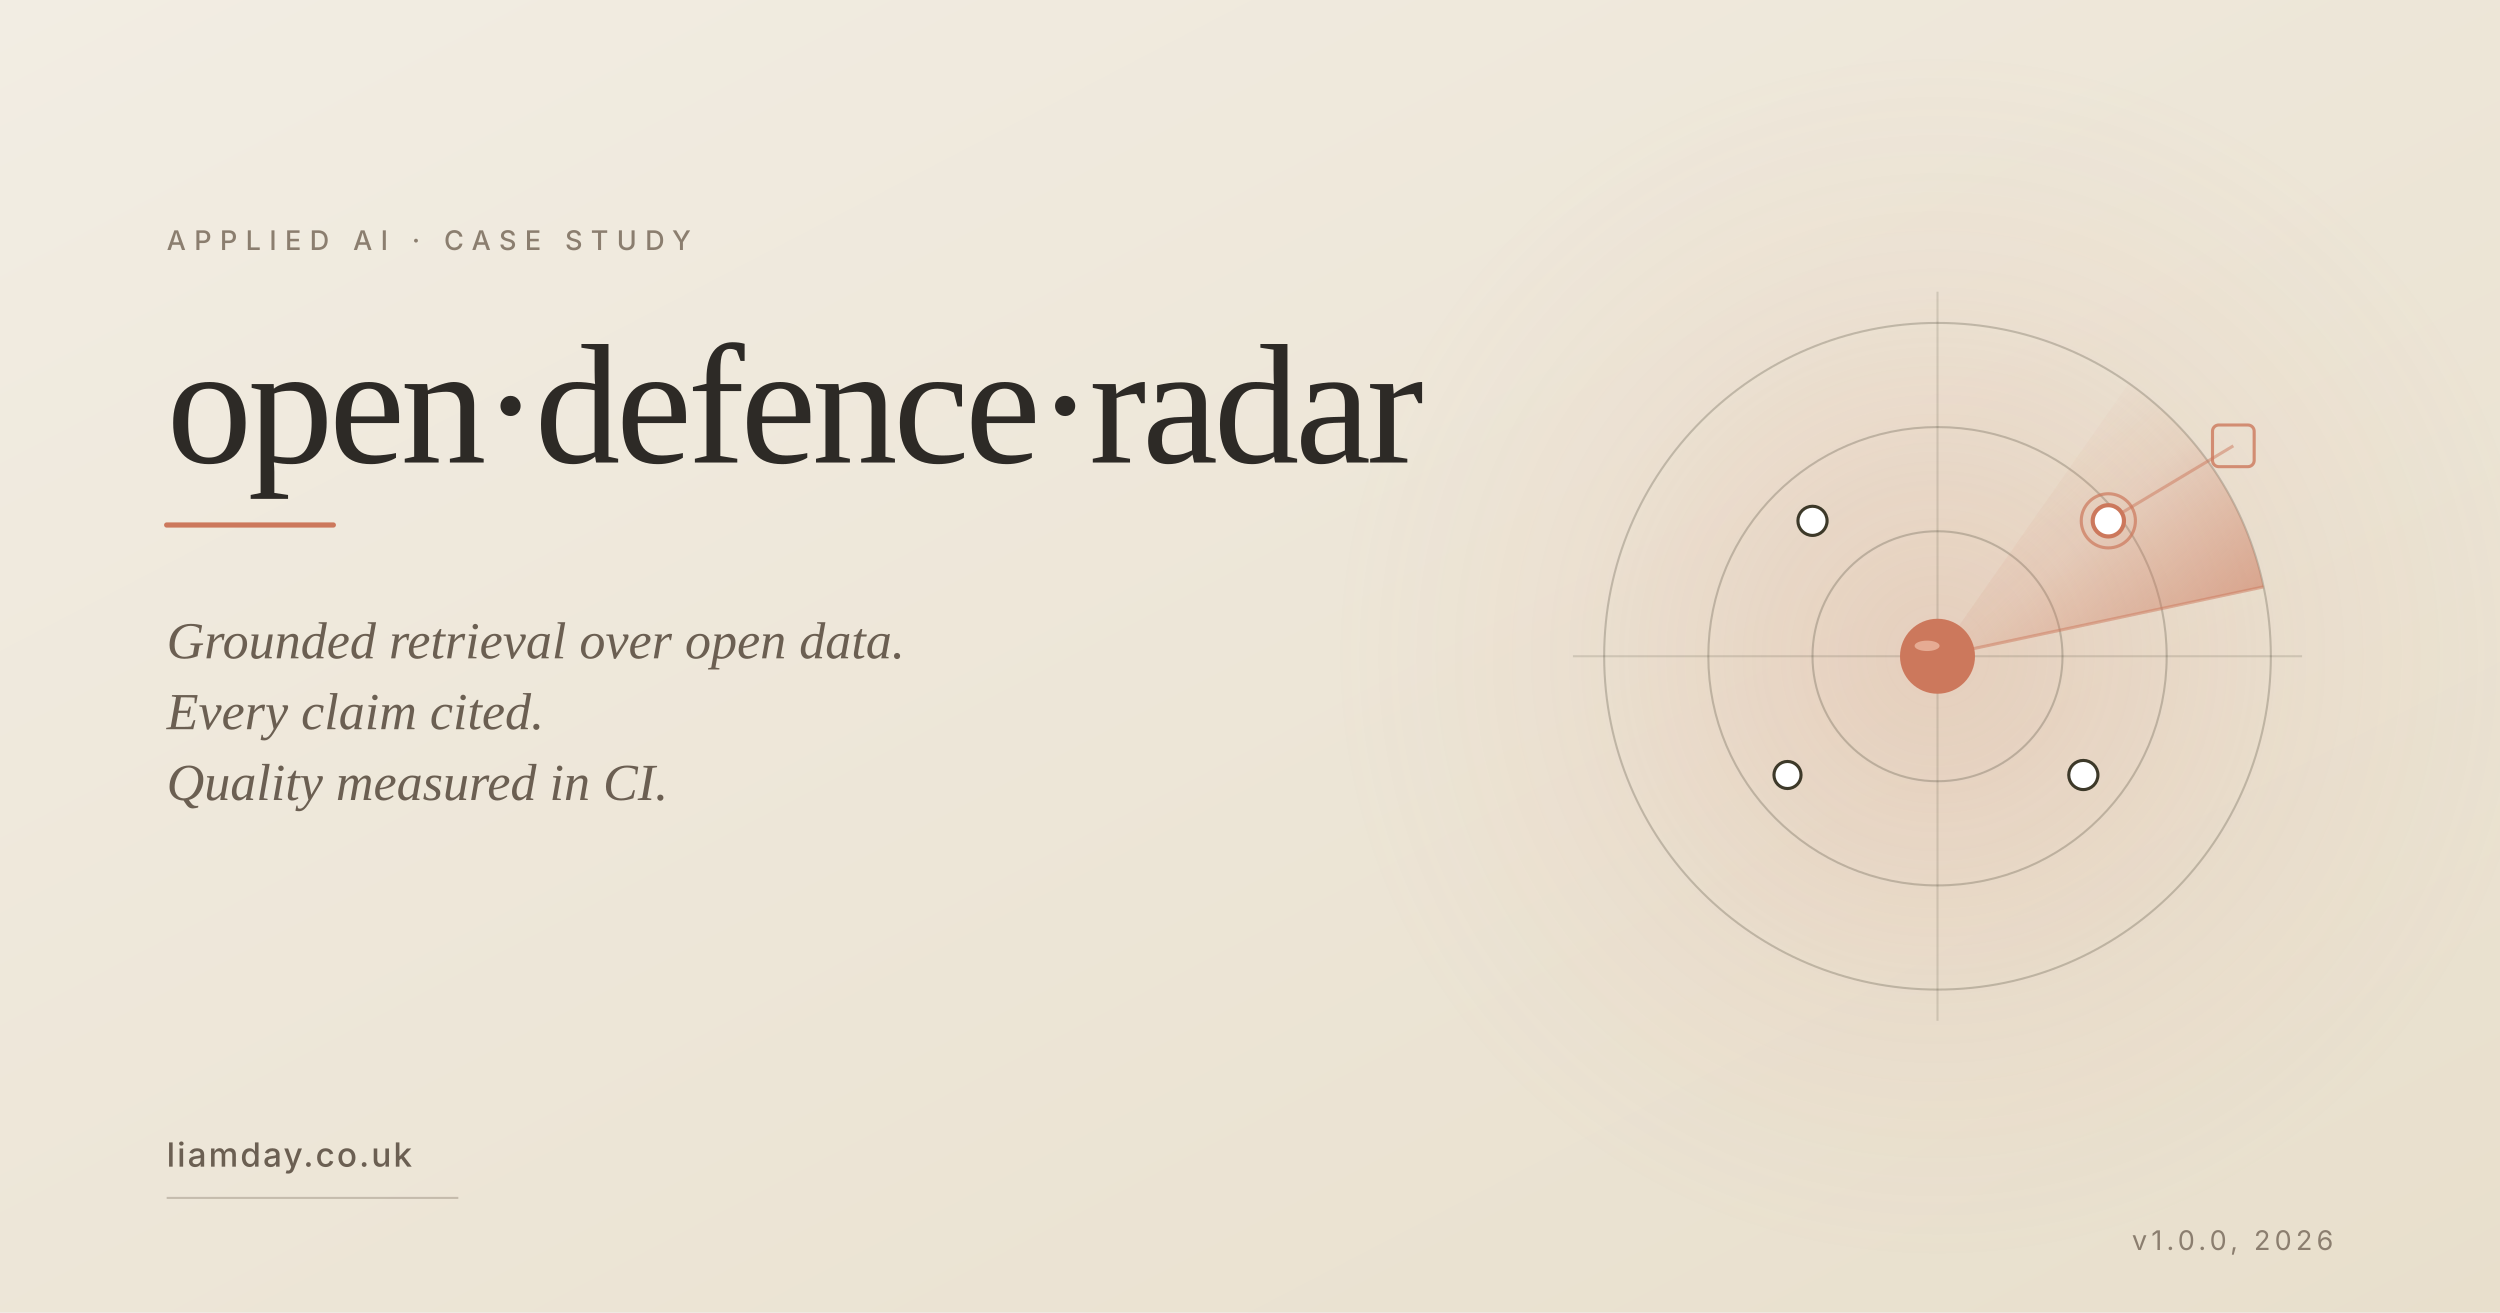
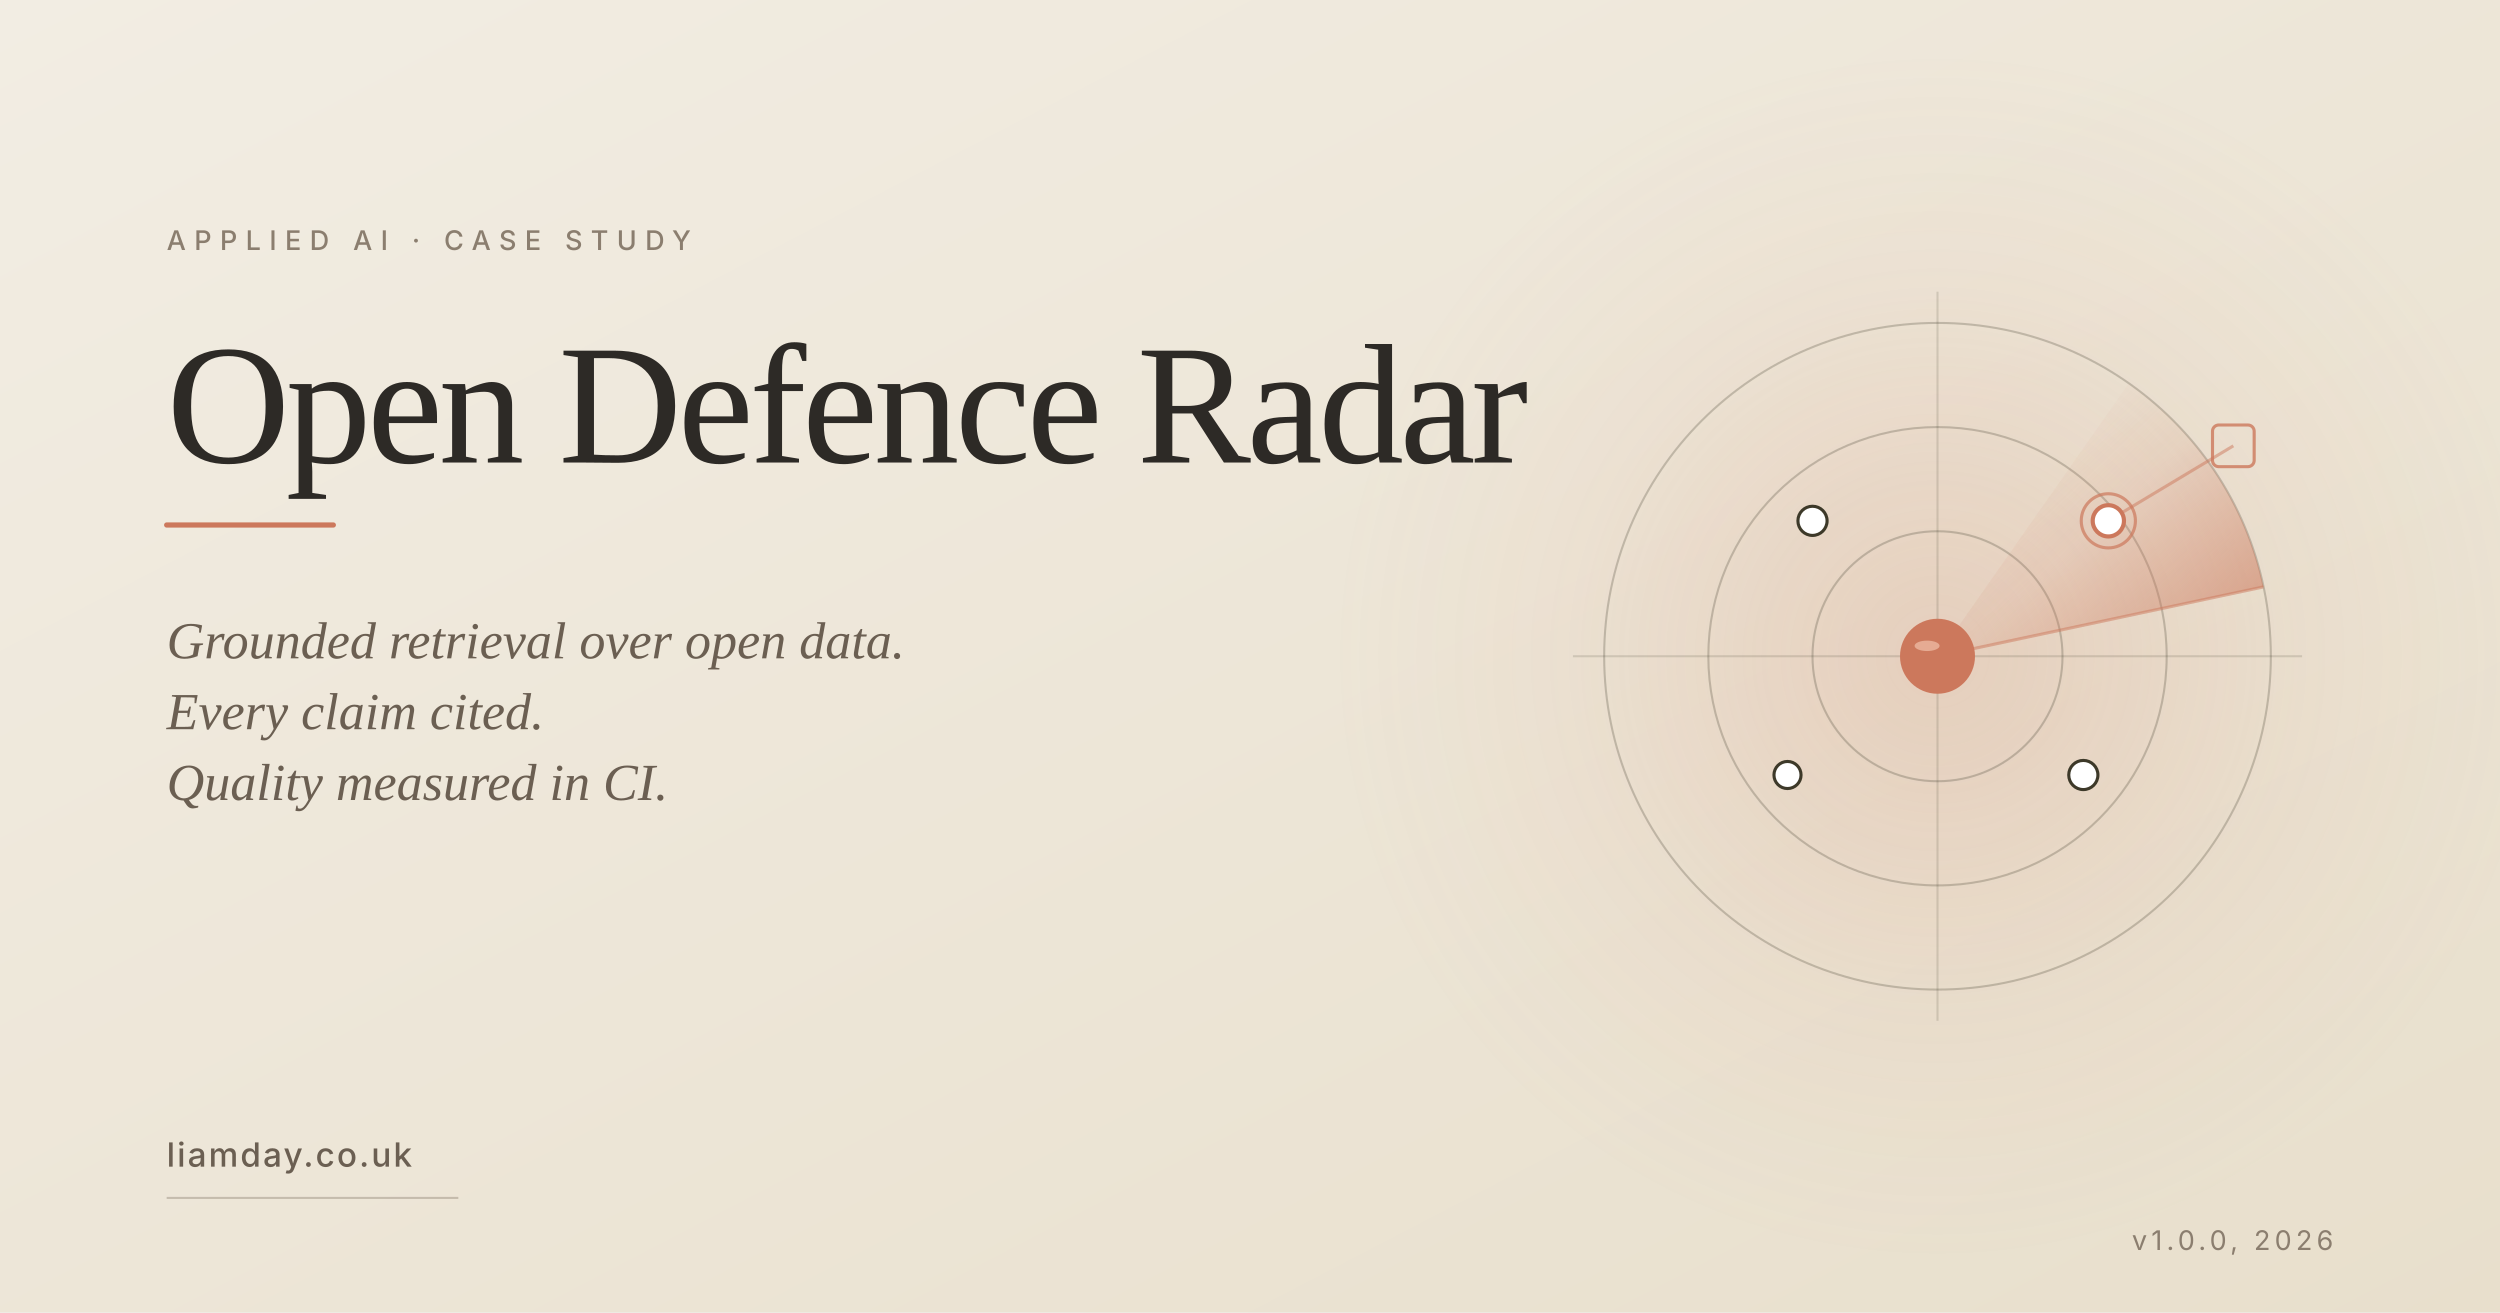
<svg xmlns="http://www.w3.org/2000/svg" viewBox="0 0 1200 630" role="img" aria-labelledby="odr-og-title odr-og-desc">
  <defs>
    <linearGradient id="odr-og-bg" x1="0" y1="0" x2="1" y2="1">
      <stop offset="0%" stop-color="#F2EDE3" />
      <stop offset="100%" stop-color="#E8DFCC" />
    </linearGradient>
    <radialGradient id="odr-og-glow" cx="50%" cy="50%" r="50%">
      <stop offset="0%" stop-color="#CC785C" stop-opacity="0.20" />
      <stop offset="60%" stop-color="#CC785C" stop-opacity="0.05" />
      <stop offset="100%" stop-color="#CC785C" stop-opacity="0" />
    </radialGradient>
    <linearGradient id="odr-og-sweep" x1="1086" y1="281" x2="1000" y2="190" gradientUnits="userSpaceOnUse">
      <stop offset="0%" stop-color="#CC785C" stop-opacity="0.55" />
      <stop offset="60%" stop-color="#CC785C" stop-opacity="0.12" />
      <stop offset="100%" stop-color="#CC785C" stop-opacity="0" />
    </linearGradient>
    <style>
      .serif{font-family:"Tiempos Headline","Iowan Old Style",Georgia,"Times New Roman",serif;}
      .sans{font-family:"Styrene B","Inter",-apple-system,BlinkMacSystemFont,"Segoe UI",sans-serif;}
      .wordmark{font-size:82px;font-weight:500;fill:#2D2A26;letter-spacing:-2px;}
      .tagline{font-size:25px;font-weight:400;fill:#6B5F52;}
      .eyebrow{font-size:13px;font-weight:500;fill:#8B7E6F;letter-spacing:4px;}
      .footer{font-size:16px;font-weight:500;fill:#6B5F52;letter-spacing:1px;}
    </style>
  </defs>
  <rect width="1200" height="630" fill="url(#odr-og-bg)" />
  <circle cx="930" cy="315" r="290" fill="url(#odr-og-glow)" />
  <text x="80" y="120" class="sans eyebrow">APPLIED AI · CASE STUDY</text>
-   <text x="80" y="222" class="serif wordmark">open·defence·radar</text>
+   <text x="80" y="222" class="serif wordmark">Open Defence Radar</text>
  <line x1="80" y1="252" x2="160" y2="252" stroke="#CC785C" stroke-width="2.5" stroke-linecap="round" />
  <text x="80" y="316" class="serif tagline" font-style="italic">Grounded retrieval over open data.</text>
  <text x="80" y="350" class="serif tagline" font-style="italic">Every claim cited.</text>
  <text x="80" y="384" class="serif tagline" font-style="italic">Quality measured in CI.</text>
  <text x="80" y="560" class="sans footer">liamday.co.uk</text>
  <line x1="80" y1="575" x2="220" y2="575" stroke="#8B7E6F" stroke-width="1" stroke-opacity="0.4" />
  <g fill="none" stroke="#3D3929" stroke-opacity="0.25">
    <circle cx="930" cy="315" r="60" />
    <circle cx="930" cy="315" r="110" />
    <circle cx="930" cy="315" r="160" />
  </g>
  <g stroke="#3D3929" stroke-opacity="0.16" stroke-width="1">
    <line x1="930" y1="140" x2="930" y2="490" />
    <line x1="755" y1="315" x2="1105" y2="315" />
  </g>
  <path d="M930 315 L1021.8 184 A160 160 0 0 1 1086.5 281.7 Z" fill="url(#odr-og-sweep)" />
  <line x1="930" y1="315" x2="1086.5" y2="281.7" stroke="#CC785C" stroke-opacity="0.5" stroke-width="1.5" />
  <line x1="1012" y1="250" x2="1072" y2="214" stroke="#CC785C" stroke-opacity="0.5" stroke-width="1.5" />
  <rect x="1062" y="204" width="20" height="20" rx="3" fill="none" stroke="#CC785C" stroke-opacity="0.8" stroke-width="1.5" />
  <g fill="#FFFFFF" stroke="#3D3929" stroke-width="1.5">
    <circle cx="870" cy="250" r="7" />
    <circle cx="1000" cy="372" r="7" />
    <circle cx="858" cy="372" r="6.5" />
  </g>
  <circle cx="1012" cy="250" r="7.5" fill="#FFFFFF" stroke="#CC785C" stroke-width="2" />
  <circle cx="1012" cy="250" r="13" fill="none" stroke="#CC785C" stroke-opacity="0.7" stroke-width="1.5" />
  <circle cx="930" cy="315" r="18" fill="#CC785C" />
  <ellipse cx="925" cy="310" rx="6" ry="2.5" fill="#F6CDB8" opacity="0.6" />
  <text x="1120" y="600" class="sans" font-size="13" fill="#8B7E6F" letter-spacing="2px" text-anchor="end">v1.0.0, 2026</text>
</svg>
